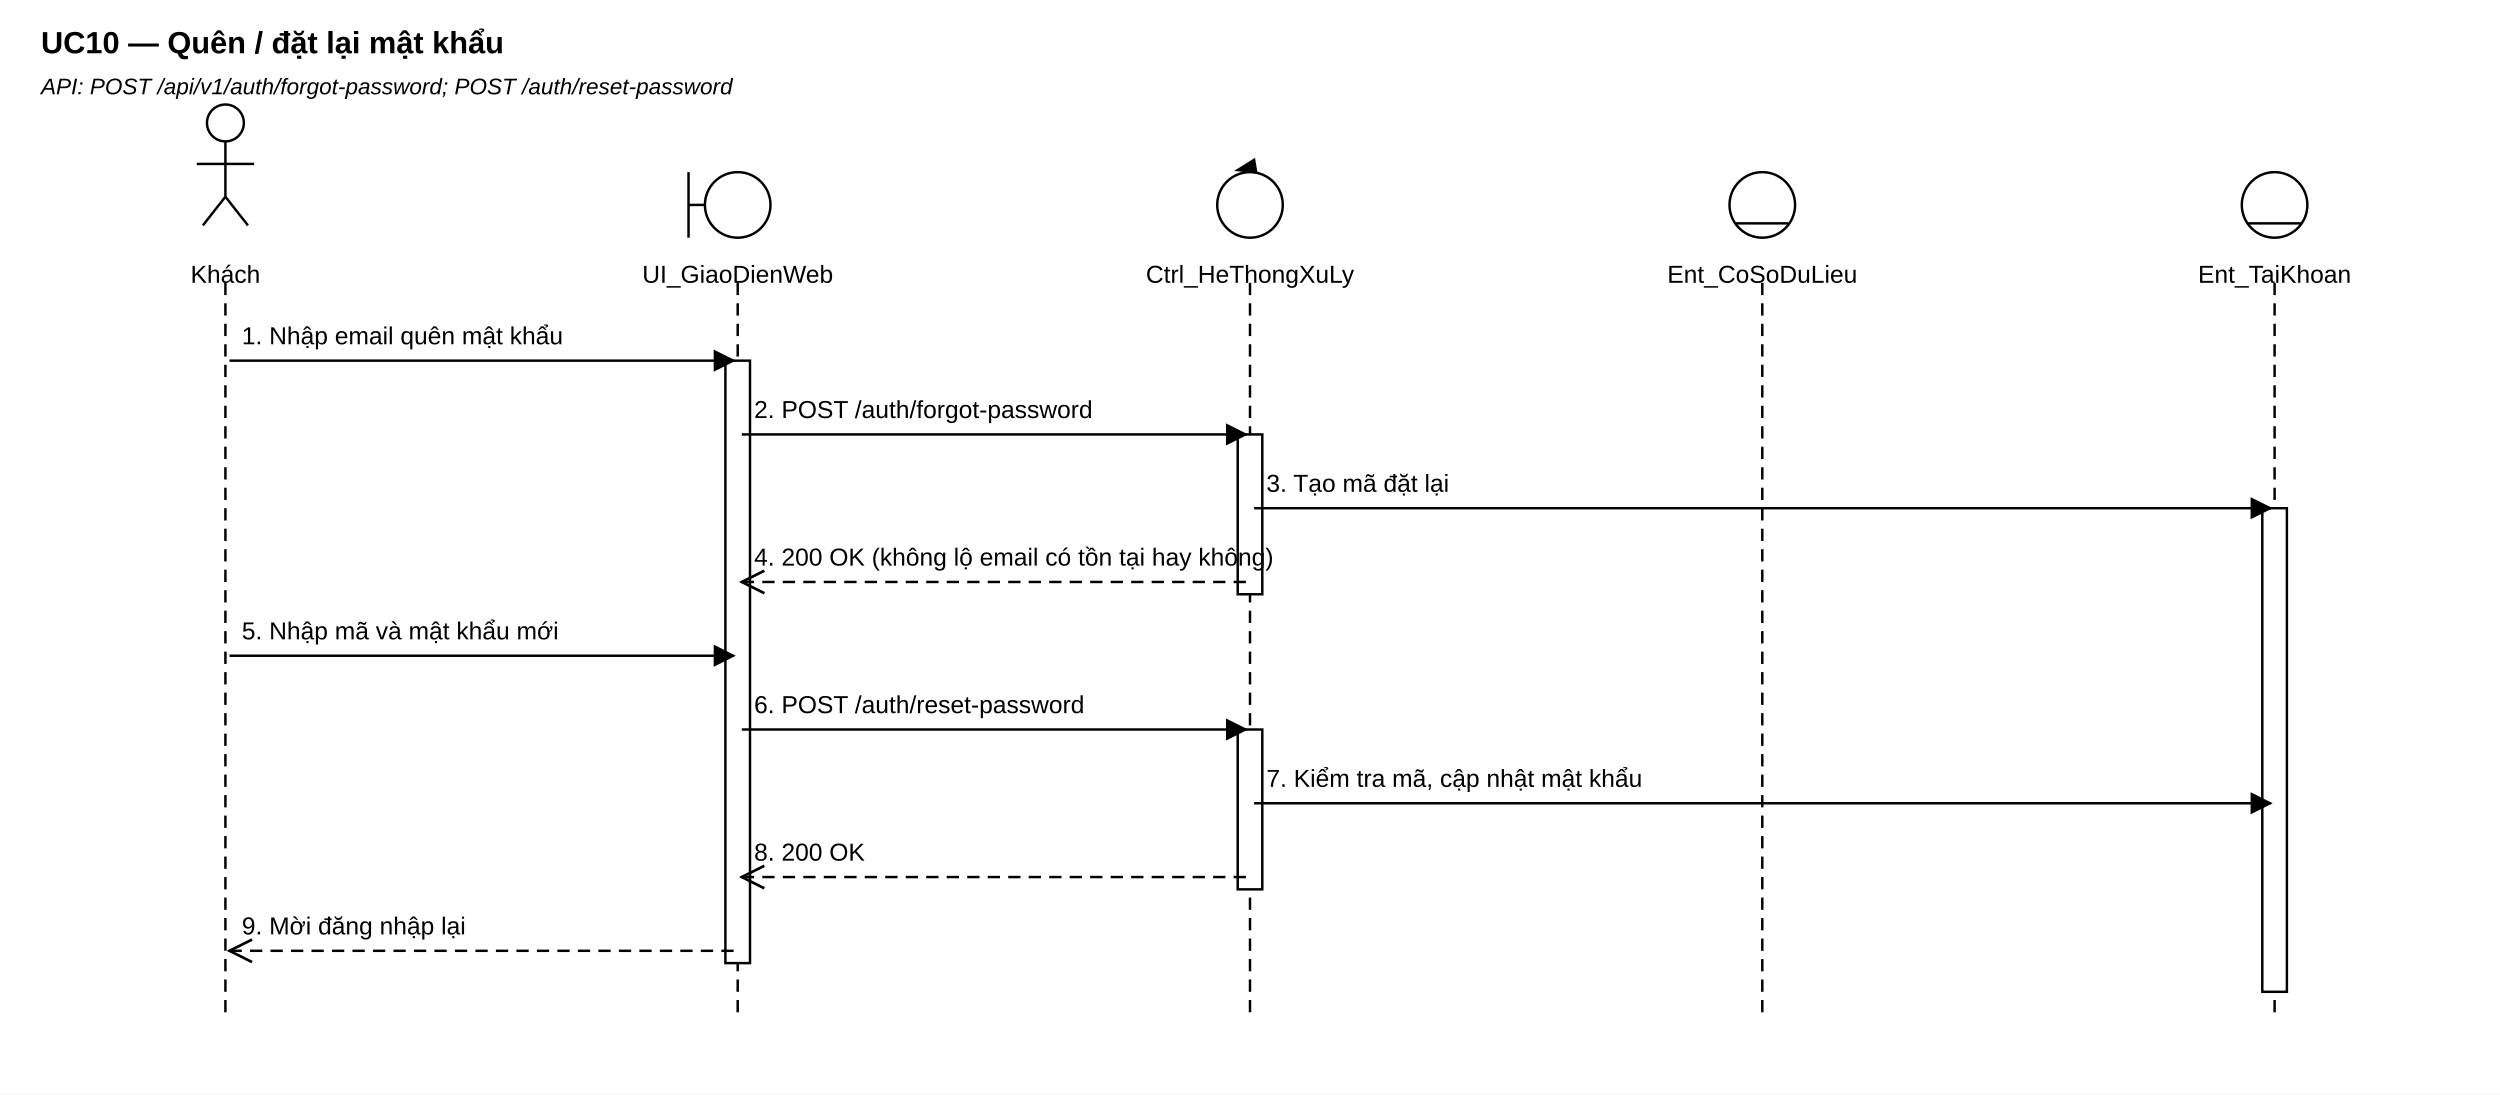
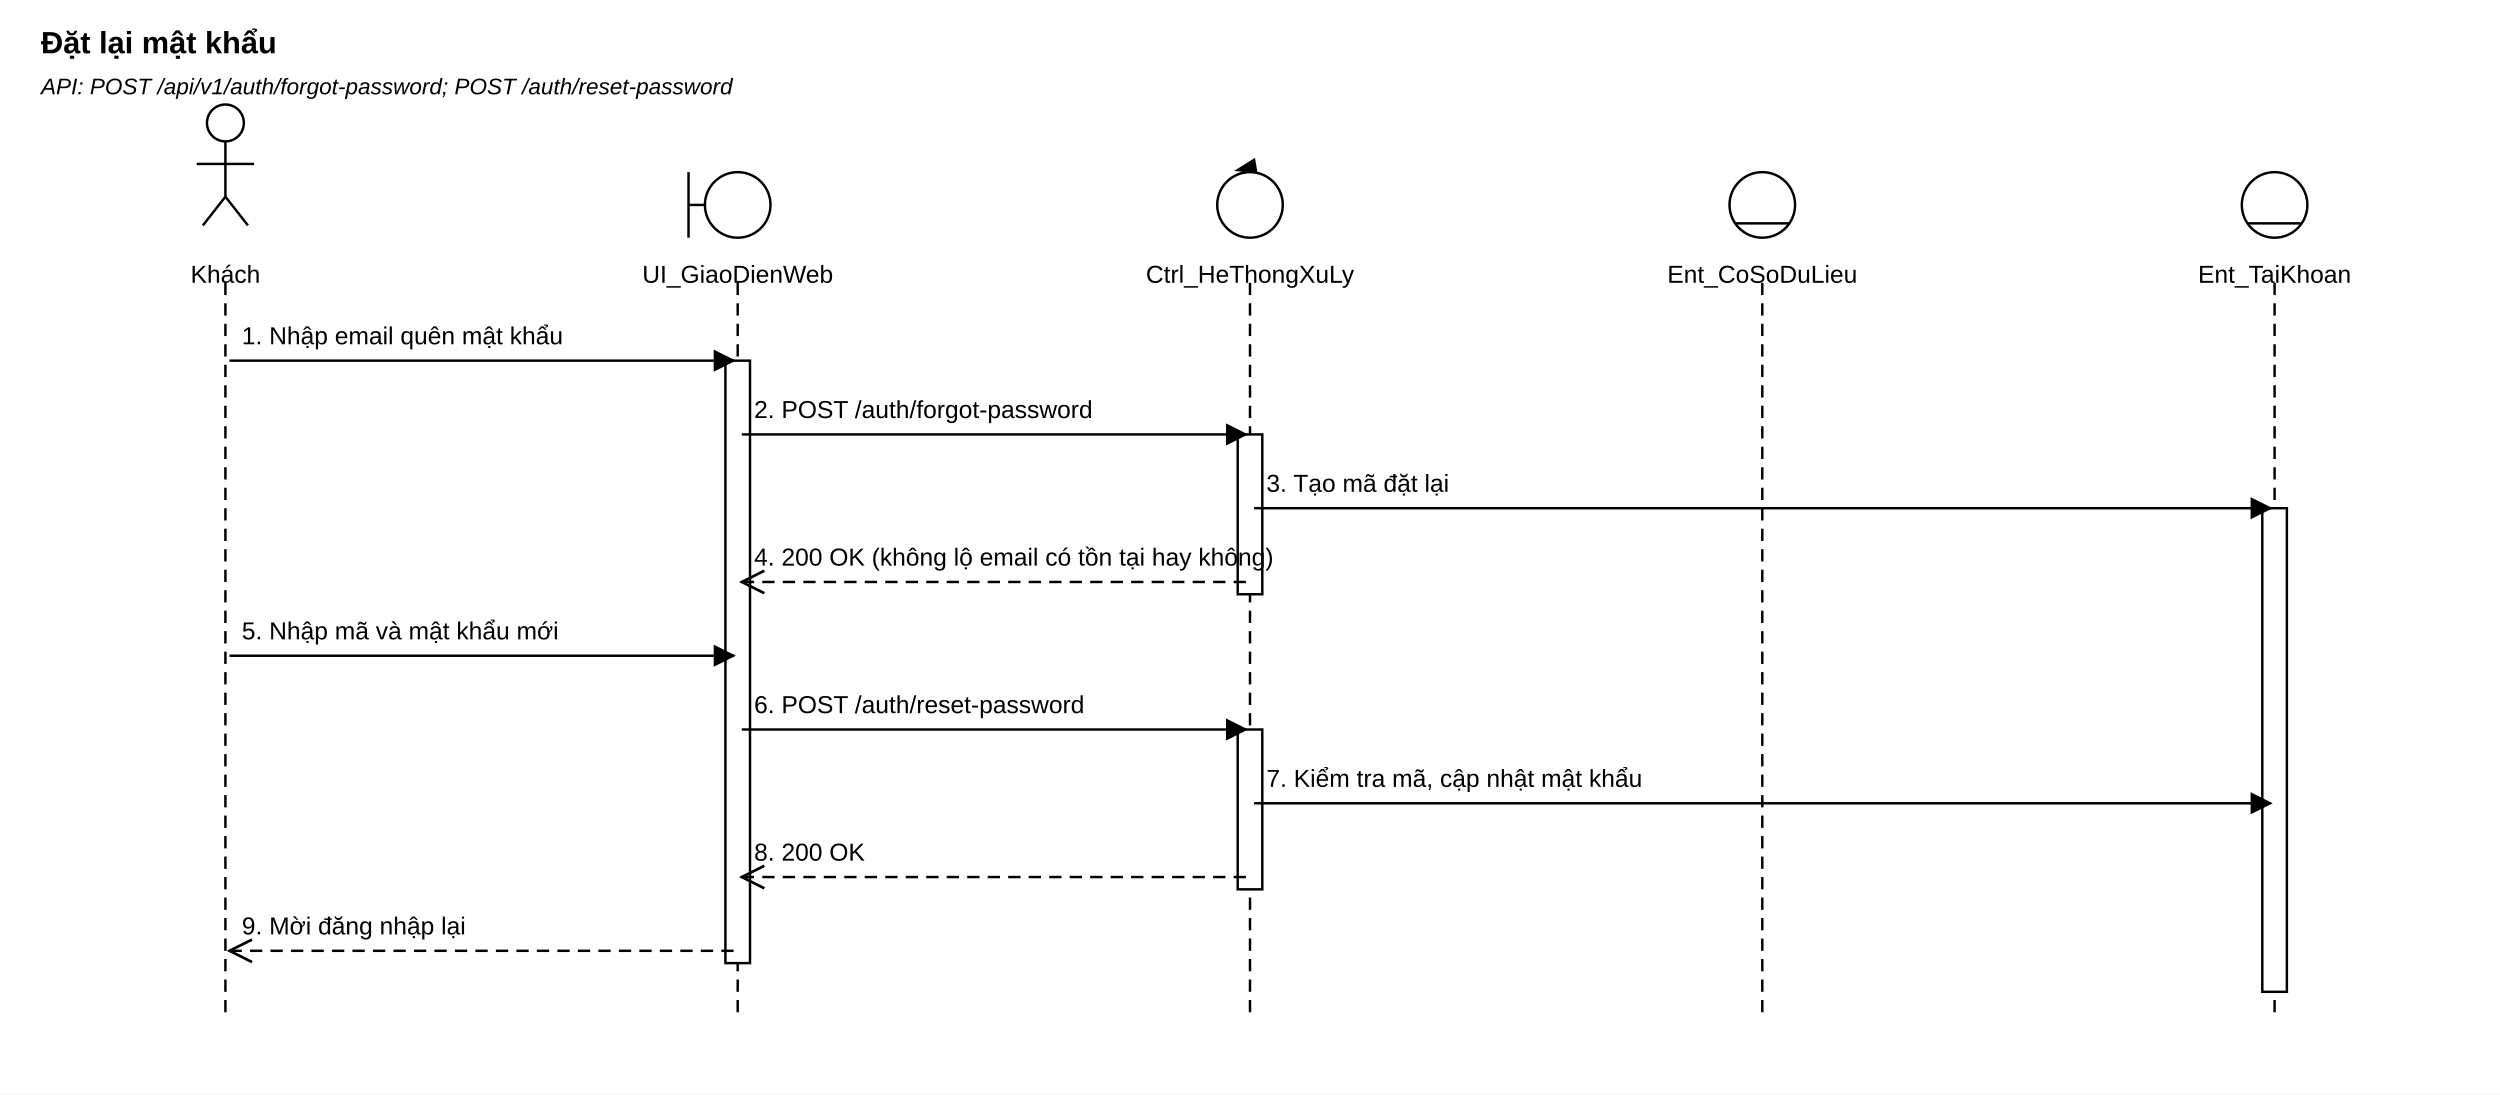
<svg xmlns="http://www.w3.org/2000/svg" width="1220" height="534" viewBox="0 0 1220 534">
  <defs>
    <marker id="dac" viewBox="0 0 10 10" refX="9" refY="5" markerWidth="9" markerHeight="9" orient="auto">
      <path d="M0,0 L10,5 L0,10 z" fill="#000" />
    </marker>
    <marker id="ho" viewBox="0 0 12 12" refX="11" refY="6" markerWidth="11" markerHeight="11" orient="auto">
      <path d="M1,1 L11,6 L1,11" fill="none" stroke="#000" stroke-width="1.2" />
    </marker>
  </defs>
  <rect width="100%" height="100%" fill="#fff" />
-   <text x="20" y="26" font-family="Arial, Helvetica, sans-serif" font-size="15" text-anchor="start" font-weight="bold" fill="#000">UC10 — Quên / đặt lại mật khẩu</text>
+   <text x="20" y="26" font-family="Arial, Helvetica, sans-serif" font-size="15" text-anchor="start" font-weight="bold" fill="#000">Đặt lại mật khẩu</text>
  <text x="20" y="46" font-family="Arial, Helvetica, sans-serif" font-size="11" text-anchor="start" font-weight="normal" fill="#000" font-style="italic">API: POST /api/v1/auth/forgot-password; POST /auth/reset-password</text>
  <circle cx="110" cy="60" r="9" fill="#fff" stroke="#000" stroke-width="1.2" />
  <line x1="110" y1="69" x2="110" y2="96" stroke="#000" stroke-width="1.2" />
  <line x1="96" y1="80" x2="124" y2="80" stroke="#000" stroke-width="1.2" />
  <line x1="110" y1="96" x2="99" y2="110" stroke="#000" stroke-width="1.2" />
  <line x1="110" y1="96" x2="121" y2="110" stroke="#000" stroke-width="1.2" />
  <text x="110" y="138" font-family="Arial, Helvetica, sans-serif" font-size="12" text-anchor="middle" font-weight="normal" fill="#000">Khách</text>
  <line x1="336" y1="84" x2="336" y2="116" stroke="#000" stroke-width="1.2" />
  <line x1="336" y1="100" x2="344" y2="100" stroke="#000" stroke-width="1.2" />
  <circle cx="360" cy="100" r="16" fill="#fff" stroke="#000" stroke-width="1.2" />
  <text x="360" y="138" font-family="Arial, Helvetica, sans-serif" font-size="12" text-anchor="middle" font-weight="normal" fill="#000">UI_GiaoDienWeb</text>
  <circle cx="610" cy="100" r="16" fill="#fff" stroke="#000" stroke-width="1.2" />
  <path d="M 604 83 L 612 78 L 613 84 Z" fill="#000" stroke="#000" stroke-width="1.2" />
  <text x="610" y="138" font-family="Arial, Helvetica, sans-serif" font-size="12" text-anchor="middle" font-weight="normal" fill="#000">Ctrl_HeThongXuLy</text>
  <circle cx="860" cy="100" r="16" fill="#fff" stroke="#000" stroke-width="1.2" />
  <line x1="847" y1="109" x2="873" y2="109" stroke="#000" stroke-width="1.2" />
  <text x="860" y="138" font-family="Arial, Helvetica, sans-serif" font-size="12" text-anchor="middle" font-weight="normal" fill="#000">Ent_CoSoDuLieu</text>
  <circle cx="1110" cy="100" r="16" fill="#fff" stroke="#000" stroke-width="1.2" />
  <line x1="1097" y1="109" x2="1123" y2="109" stroke="#000" stroke-width="1.2" />
  <text x="1110" y="138" font-family="Arial, Helvetica, sans-serif" font-size="12" text-anchor="middle" font-weight="normal" fill="#000">Ent_TaiKhoan</text>
  <line x1="110" y1="138" x2="110" y2="494" stroke="#000" stroke-width="1.2" stroke-dasharray="6 4" />
  <line x1="360" y1="138" x2="360" y2="494" stroke="#000" stroke-width="1.2" stroke-dasharray="6 4" />
  <line x1="610" y1="138" x2="610" y2="494" stroke="#000" stroke-width="1.2" stroke-dasharray="6 4" />
  <line x1="860" y1="138" x2="860" y2="494" stroke="#000" stroke-width="1.2" stroke-dasharray="6 4" />
  <line x1="1110" y1="138" x2="1110" y2="494" stroke="#000" stroke-width="1.2" stroke-dasharray="6 4" />
  <rect x="604" y="212" width="12" height="78" rx="0" fill="#fff" stroke="#000" stroke-width="1.2" />
  <rect x="604" y="356" width="12" height="78" rx="0" fill="#fff" stroke="#000" stroke-width="1.2" />
  <rect x="354" y="176" width="12" height="294" rx="0" fill="#fff" stroke="#000" stroke-width="1.2" />
  <rect x="1104" y="248" width="12" height="236" rx="0" fill="#fff" stroke="#000" stroke-width="1.2" />
  <line x1="112" y1="176" x2="358" y2="176" stroke="#000" stroke-width="1.2" marker-end="url(#dac)" />
  <text x="118" y="168" font-family="Arial, Helvetica, sans-serif" font-size="12" text-anchor="start" font-weight="normal" fill="#000">1. Nhập email quên mật khẩu</text>
  <line x1="362" y1="212" x2="608" y2="212" stroke="#000" stroke-width="1.2" marker-end="url(#dac)" />
  <text x="368" y="204" font-family="Arial, Helvetica, sans-serif" font-size="12" text-anchor="start" font-weight="normal" fill="#000">2. POST /auth/forgot-password</text>
  <line x1="612" y1="248" x2="1108" y2="248" stroke="#000" stroke-width="1.2" marker-end="url(#dac)" />
  <text x="618" y="240" font-family="Arial, Helvetica, sans-serif" font-size="12" text-anchor="start" font-weight="normal" fill="#000">3. Tạo mã đặt lại</text>
  <line x1="608" y1="284" x2="362" y2="284" stroke="#000" stroke-width="1.2" stroke-dasharray="6 4" marker-end="url(#ho)" />
  <text x="368" y="276" font-family="Arial, Helvetica, sans-serif" font-size="12" text-anchor="start" font-weight="normal" fill="#000">4. 200 OK (không lộ email có tồn tại hay không)</text>
  <line x1="112" y1="320" x2="358" y2="320" stroke="#000" stroke-width="1.2" marker-end="url(#dac)" />
  <text x="118" y="312" font-family="Arial, Helvetica, sans-serif" font-size="12" text-anchor="start" font-weight="normal" fill="#000">5. Nhập mã và mật khẩu mới</text>
  <line x1="362" y1="356" x2="608" y2="356" stroke="#000" stroke-width="1.2" marker-end="url(#dac)" />
  <text x="368" y="348" font-family="Arial, Helvetica, sans-serif" font-size="12" text-anchor="start" font-weight="normal" fill="#000">6. POST /auth/reset-password</text>
  <line x1="612" y1="392" x2="1108" y2="392" stroke="#000" stroke-width="1.2" marker-end="url(#dac)" />
  <text x="618" y="384" font-family="Arial, Helvetica, sans-serif" font-size="12" text-anchor="start" font-weight="normal" fill="#000">7. Kiểm tra mã, cập nhật mật khẩu</text>
  <line x1="608" y1="428" x2="362" y2="428" stroke="#000" stroke-width="1.2" stroke-dasharray="6 4" marker-end="url(#ho)" />
  <text x="368" y="420" font-family="Arial, Helvetica, sans-serif" font-size="12" text-anchor="start" font-weight="normal" fill="#000">8. 200 OK</text>
  <line x1="358" y1="464" x2="112" y2="464" stroke="#000" stroke-width="1.2" stroke-dasharray="6 4" marker-end="url(#ho)" />
  <text x="118" y="456" font-family="Arial, Helvetica, sans-serif" font-size="12" text-anchor="start" font-weight="normal" fill="#000">9. Mời đăng nhập lại</text>
</svg>
